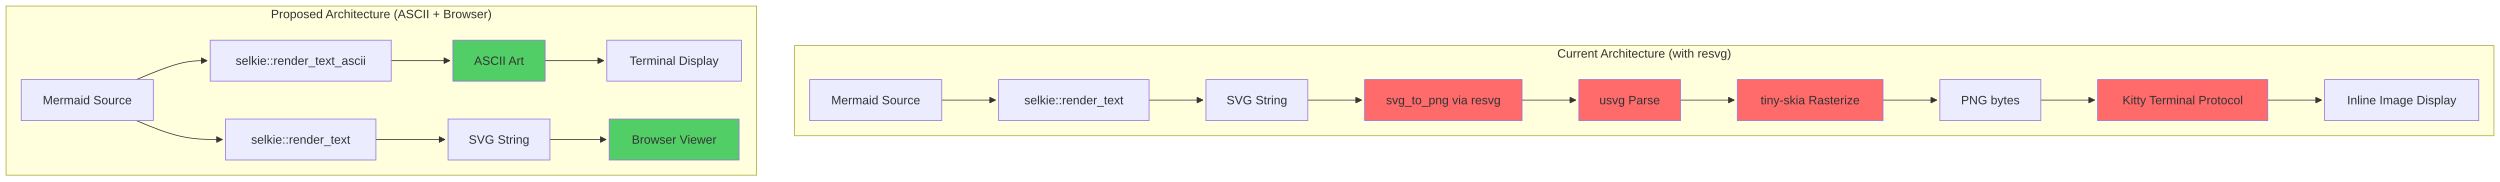
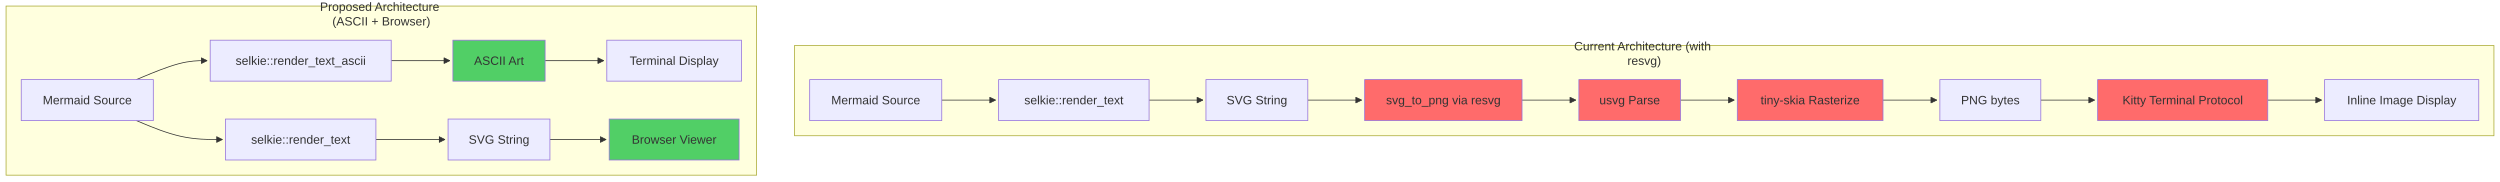
<svg xmlns="http://www.w3.org/2000/svg" width="3296.852" height="239" viewBox="-8 -8 3296.852 239" class="mermaid">
  <style>
.mermaid{font-family:trebuchet ms, verdana, arial, sans-serif;font-size:16px;fill:#333333;}
.error-icon{fill:#552222;}
.error-text{fill:#552222;stroke:#552222;}
.edge-thickness-normal{stroke-width:1px;}
.edge-thickness-thick{stroke-width:3.5px;}
.edge-pattern-solid{stroke-dasharray:0;}
.edge-thickness-invisible{stroke-width:0;fill:none;}
.edge-pattern-dashed{stroke-dasharray:3;}
.edge-pattern-dotted{stroke-dasharray:2;}
.marker{fill:#333333;stroke:#333333;}
.marker.cross{stroke:#333333;}
svg{font-family:trebuchet ms, verdana, arial, sans-serif;font-size:16px;}
p{margin:0;}
.label{font-family:trebuchet ms, verdana, arial, sans-serif;color:#333333;}
.cluster-label text{fill:#333333;}
.cluster-label span{color:#333333;}
.cluster-label span p{background-color:transparent;}
.label text,span{fill:#333333;color:#333333;}
.node rect,.node circle,.node ellipse,.node polygon,.node path{fill:#ECECFF;stroke:#9370DB;stroke-width:1px;}
.rough-node .label text,.node .label text,.image-shape .label,.icon-shape .label{text-anchor:middle;}
.node .katex path{fill:#000;stroke:#000;stroke-width:1px;}
.rough-node .label,.node .label,.image-shape .label,.icon-shape .label{text-align:center;}
.node.clickable{cursor:pointer;}
.root .anchor path{fill:#333333!important;stroke-width:0;stroke:#333333;}
.arrowheadPath{fill:#333333;}
.edgePath .path{stroke:#333333;stroke-width:2.0px;}
.flowchart-link{stroke:#333333;fill:none;}
.edgeLabel{background-color:rgba(232, 232, 232, 0.8);text-align:center;}
.edgeLabel p{background-color:rgba(232, 232, 232, 0.8);}
.edgeLabel rect{opacity:0.5;background-color:rgba(232, 232, 232, 0.8);fill:rgba(232, 232, 232, 0.8);}
.labelBkg{background-color:rgba(232, 232, 232, 0.5);}
.cluster rect{fill:#ffffde;stroke:#aaaa33;stroke-width:1px;}
.cluster text{fill:#333333;}
.cluster span{color:#333333;}
.flowchartTitleText{text-anchor:middle;font-size:18px;fill:#333333;}
rect.text{fill:none;stroke-width:0;}

  </style>
  <defs>
    <marker id="arrow_point" viewBox="0 0 10 10" refX="10" refY="5" markerWidth="8" markerHeight="8" orient="auto" markerUnits="userSpaceOnUse">
      <path d="M 0 0 L 10 5 L 0 10 z" class="marker" />
    </marker>
    <marker id="arrow_point_start" viewBox="0 0 10 10" refX="4.5" refY="5" markerWidth="8" markerHeight="8" orient="auto" markerUnits="userSpaceOnUse">
      <path d="M 0 5 L 10 10 L 10 0 z" class="marker" />
    </marker>
    <marker id="arrow_cross" viewBox="0 0 11 11" refX="12" refY="5.2" markerWidth="11" markerHeight="11" orient="auto" markerUnits="userSpaceOnUse">
-       <path d="M 1 1 L 10 10 M 10 1 L 1 10" class="marker cross" stroke-width="2" fill="none" />
+       <path d="M 1 1 L 10 10 M 10 1 L 1 10" class="marker cross" fill="none" stroke-width="2" />
    </marker>
    <marker id="arrow_cross_start" viewBox="0 0 11 11" refX="-1" refY="5.2" markerWidth="11" markerHeight="11" orient="auto" markerUnits="userSpaceOnUse">
-       <path d="M 1 1 L 10 10 M 10 1 L 1 10" class="marker cross" stroke-width="2" fill="none" />
+       <path d="M 1 1 L 10 10 M 10 1 L 1 10" class="marker cross" fill="none" stroke-width="2" />
    </marker>
    <marker id="arrow_circle" viewBox="0 0 10 10" refX="11" refY="5" markerWidth="11" markerHeight="11" orient="auto" markerUnits="userSpaceOnUse">
      <circle cx="5" cy="5" r="5" class="marker" />
    </marker>
    <marker id="arrow_circle_start" viewBox="0 0 10 10" refX="-1" refY="5" markerWidth="11" markerHeight="11" orient="auto" markerUnits="userSpaceOnUse">
      <circle cx="5" cy="5" r="5" class="marker" />
    </marker>
  </defs>
  <g class="root">
    <g class="clusters">
      <g class="cluster" id="subgraph-subGraph0">
        <rect x="1039.773" y="52" width="2241.078" height="119" class="cluster" />
-         <text x="2160.313" y="68" class="cluster-label" text-anchor="middle">Current Architecture (with resvg)</text>
+         <text x="2160.313" y="68" class="cluster-label" text-anchor="middle">
+           <tspan x="2160.313" y="68" dy="-0.6em">Current Architecture (with</tspan>
+           <tspan x="2160.313" dy="1.2em">resvg)</tspan>
+         </text>
      </g>
      <g class="cluster" id="subgraph-subGraph1">
        <rect x="0" y="0" width="989.773" height="223" class="cluster" />
-         <text x="494.887" y="16" class="cluster-label" text-anchor="middle">Proposed Architecture (ASCII + Browser)</text>
+         <text x="494.887" y="16" class="cluster-label" text-anchor="middle">
+           <tspan x="494.887" y="16" dy="-0.6em">Proposed Architecture</tspan>
+           <tspan x="494.887" dy="1.2em">(ASCII + Browser)</tspan>
+         </text>
      </g>
    </g>
    <g class="edgePaths">
      <g class="edge" id="edge-L-A1-B1-0">
        <path d="M1233.945,124L1240.195,124C1246.445,124,1258.945,124,1270.779,124C1282.612,124,1293.779,124,1299.362,124L1304.945,124" class="edge-thickness-normal edge-pattern-solid edge-thickness-normal edge-pattern-solid flowchart-link" marker-end="url(#arrow_point)" />
      </g>
      <g class="edge" id="edge-L-B1-C1-0">
        <path d="M1507.344,124L1513.594,124C1519.844,124,1532.344,124,1544.177,124C1556.01,124,1567.177,124,1572.76,124L1578.344,124" class="edge-thickness-normal edge-pattern-solid edge-thickness-normal edge-pattern-solid flowchart-link" marker-end="url(#arrow_point)" />
      </g>
      <g class="edge" id="edge-L-C1-D1-0">
        <path d="M1716.672,124L1722.922,124C1729.172,124,1741.672,124,1753.505,124C1765.339,124,1776.505,124,1782.089,124L1787.672,124" class="edge-thickness-normal edge-pattern-solid edge-thickness-normal edge-pattern-solid flowchart-link" marker-end="url(#arrow_point)" />
      </g>
      <g class="edge" id="edge-L-D1-E1-0">
        <path d="M1999.148,124L2005.398,124C2011.648,124,2024.148,124,2035.982,124C2047.815,124,2058.982,124,2064.565,124L2070.148,124" class="edge-thickness-normal edge-pattern-solid edge-thickness-normal edge-pattern-solid flowchart-link" marker-end="url(#arrow_point)" />
      </g>
      <g class="edge" id="edge-L-E1-F1-0">
        <path d="M2208.055,124L2214.305,124C2220.555,124,2233.055,124,2244.888,124C2256.721,124,2267.888,124,2273.471,124L2279.055,124" class="edge-thickness-normal edge-pattern-solid edge-thickness-normal edge-pattern-solid flowchart-link" marker-end="url(#arrow_point)" />
      </g>
      <g class="edge" id="edge-L-F1-G1-0">
        <path d="M2475.172,124L2481.422,124C2487.672,124,2500.172,124,2512.005,124C2523.839,124,2535.005,124,2540.589,124L2546.172,124" class="edge-thickness-normal edge-pattern-solid edge-thickness-normal edge-pattern-solid flowchart-link" marker-end="url(#arrow_point)" />
      </g>
      <g class="edge" id="edge-L-G1-H1-0">
        <path d="M2683.297,124L2689.547,124C2695.797,124,2708.297,124,2720.13,124C2731.964,124,2743.13,124,2748.714,124L2754.297,124" class="edge-thickness-normal edge-pattern-solid edge-thickness-normal edge-pattern-solid flowchart-link" marker-end="url(#arrow_point)" />
      </g>
      <g class="edge" id="edge-L-H1-I1-0">
        <path d="M2982.586,124L2988.836,124C2995.086,124,3007.586,124,3019.419,124C3031.253,124,3042.419,124,3048.003,124L3053.586,124" class="edge-thickness-normal edge-pattern-solid edge-thickness-normal edge-pattern-solid flowchart-link" marker-end="url(#arrow_point)" />
      </g>
      <g class="edge" id="edge-L-A2-B2-0">
        <path d="M171.775,97L181.758,92.833C191.74,88.667,211.706,80.333,227.272,76.167C242.839,72,254.005,72,259.589,72L265.172,72" class="edge-thickness-normal edge-pattern-solid edge-thickness-normal edge-pattern-solid flowchart-link" marker-end="url(#arrow_point)" />
      </g>
      <g class="edge" id="edge-L-B2-C2-0">
        <path d="M507.891,72L514.141,72C520.391,72,532.891,72,545.789,72C558.688,72,571.984,72,578.633,72L585.281,72" class="edge-thickness-normal edge-pattern-solid edge-thickness-normal edge-pattern-solid flowchart-link" marker-end="url(#arrow_point)" />
      </g>
      <g class="edge" id="edge-L-C2-D2-0">
        <path d="M710.828,72L718.143,72C725.458,72,740.089,72,752.987,72C765.885,72,777.052,72,782.635,72L788.219,72" class="edge-thickness-normal edge-pattern-solid edge-thickness-normal edge-pattern-solid flowchart-link" marker-end="url(#arrow_point)" />
      </g>
      <g class="edge" id="edge-L-A2-E2-0">
        <path d="M171.775,151L181.758,155.167C191.74,159.333,211.706,167.667,230.632,171.833C249.559,176,267.445,176,276.389,176L285.332,176" class="edge-thickness-normal edge-pattern-solid edge-thickness-normal edge-pattern-solid flowchart-link" marker-end="url(#arrow_point)" />
      </g>
      <g class="edge" id="edge-L-E2-F2-0">
        <path d="M487.73,176L497.341,176C506.951,176,526.171,176,541.364,176C556.557,176,567.724,176,573.307,176L578.891,176" class="edge-thickness-normal edge-pattern-solid edge-thickness-normal edge-pattern-solid flowchart-link" marker-end="url(#arrow_point)" />
      </g>
      <g class="edge" id="edge-L-F2-G2-0">
        <path d="M717.219,176L723.469,176C729.719,176,742.219,176,754.577,176C766.935,176,779.151,176,785.259,176L791.367,176" class="edge-thickness-normal edge-pattern-solid edge-thickness-normal edge-pattern-solid flowchart-link" marker-end="url(#arrow_point)" />
      </g>
    </g>
    <g class="edgeLabels">

    </g>
    <g class="nodes">
      <g class="node default" id="node-A1">
        <rect x="1059.773" y="97" width="174.172" height="54" />
        <text x="1146.859" y="124" class="label" text-anchor="middle" dominant-baseline="central">Mermaid Source</text>
      </g>
      <g class="node default" id="node-B1">
        <rect x="1308.945" y="97" width="198.398" height="54" />
        <text x="1408.145" y="124" class="label" dominant-baseline="central" text-anchor="middle">selkie::render_text</text>
      </g>
      <g class="node default" id="node-C1">
        <rect x="1582.344" y="97" width="134.328" height="54" />
        <text x="1649.508" y="124" class="label" text-anchor="middle" dominant-baseline="central">SVG String</text>
      </g>
      <g class="node default" id="node-D1">
        <rect x="1791.672" y="97" width="207.477" height="54" style="fill:#ff6b6b !important" />
        <text x="1895.41" y="124" class="label" text-anchor="middle" dominant-baseline="central">svg_to_png via resvg</text>
      </g>
      <g class="node default" id="node-E1">
        <rect x="2074.148" y="97" width="133.906" height="54" style="fill:#ff6b6b !important" />
-         <text x="2141.102" y="124" class="label" dominant-baseline="central" text-anchor="middle">usvg Parse</text>
+         <text x="2141.102" y="124" class="label" text-anchor="middle" dominant-baseline="central">usvg Parse</text>
      </g>
      <g class="node default" id="node-F1">
        <rect x="2283.055" y="97" width="192.117" height="54" style="fill:#ff6b6b !important" />
        <text x="2379.113" y="124" class="label" dominant-baseline="central" text-anchor="middle">tiny-skia Rasterize</text>
      </g>
      <g class="node default" id="node-G1">
        <rect x="2550.172" y="97" width="133.125" height="54" />
-         <text x="2616.734" y="124" class="label" text-anchor="middle" dominant-baseline="central">PNG bytes</text>
+         <text x="2616.734" y="124" class="label" dominant-baseline="central" text-anchor="middle">PNG bytes</text>
      </g>
      <g class="node default" id="node-H1">
        <rect x="2758.297" y="97" width="224.289" height="54" style="fill:#ff6b6b !important" />
        <text x="2870.441" y="124" class="label" text-anchor="middle" dominant-baseline="central">Kitty Terminal Protocol</text>
      </g>
      <g class="node default" id="node-I1">
        <rect x="3057.586" y="97" width="203.266" height="54" />
-         <text x="3159.219" y="124" class="label" dominant-baseline="central" text-anchor="middle">Inline Image Display</text>
+         <text x="3159.219" y="124" class="label" text-anchor="middle" dominant-baseline="central">Inline Image Display</text>
      </g>
      <g class="node default" id="node-A2">
        <rect x="20" y="97" width="174.172" height="54" />
-         <text x="107.086" y="124" class="label" text-anchor="middle" dominant-baseline="central">Mermaid Source</text>
+         <text x="107.086" y="124" class="label" dominant-baseline="central" text-anchor="middle">Mermaid Source</text>
      </g>
      <g class="node default" id="node-B2">
        <rect x="269.172" y="45" width="238.719" height="54" />
        <text x="388.531" y="72" class="label" text-anchor="middle" dominant-baseline="central">selkie::render_text_ascii</text>
      </g>
      <g class="node default" id="node-C2">
        <rect x="589.281" y="45" width="121.547" height="54" style="fill:#51cf66 !important" />
        <text x="650.055" y="72" class="label" text-anchor="middle" dominant-baseline="central">ASCII Art</text>
      </g>
      <g class="node default" id="node-D2">
        <rect x="792.219" y="45" width="177.555" height="54" />
-         <text x="880.996" y="72" class="label" dominant-baseline="central" text-anchor="middle">Terminal Display</text>
+         <text x="880.996" y="72" class="label" text-anchor="middle" dominant-baseline="central">Terminal Display</text>
      </g>
      <g class="node default" id="node-E2">
        <rect x="289.332" y="149" width="198.398" height="54" />
        <text x="388.531" y="176" class="label" dominant-baseline="central" text-anchor="middle">selkie::render_text</text>
      </g>
      <g class="node default" id="node-F2">
        <rect x="582.891" y="149" width="134.328" height="54" />
        <text x="650.055" y="176" class="label" dominant-baseline="central" text-anchor="middle">SVG String</text>
      </g>
      <g class="node default" id="node-G2">
        <rect x="795.367" y="149" width="171.258" height="54" style="fill:#51cf66 !important" />
        <text x="880.996" y="176" class="label" dominant-baseline="central" text-anchor="middle">Browser Viewer</text>
      </g>
    </g>
  </g>
</svg>
